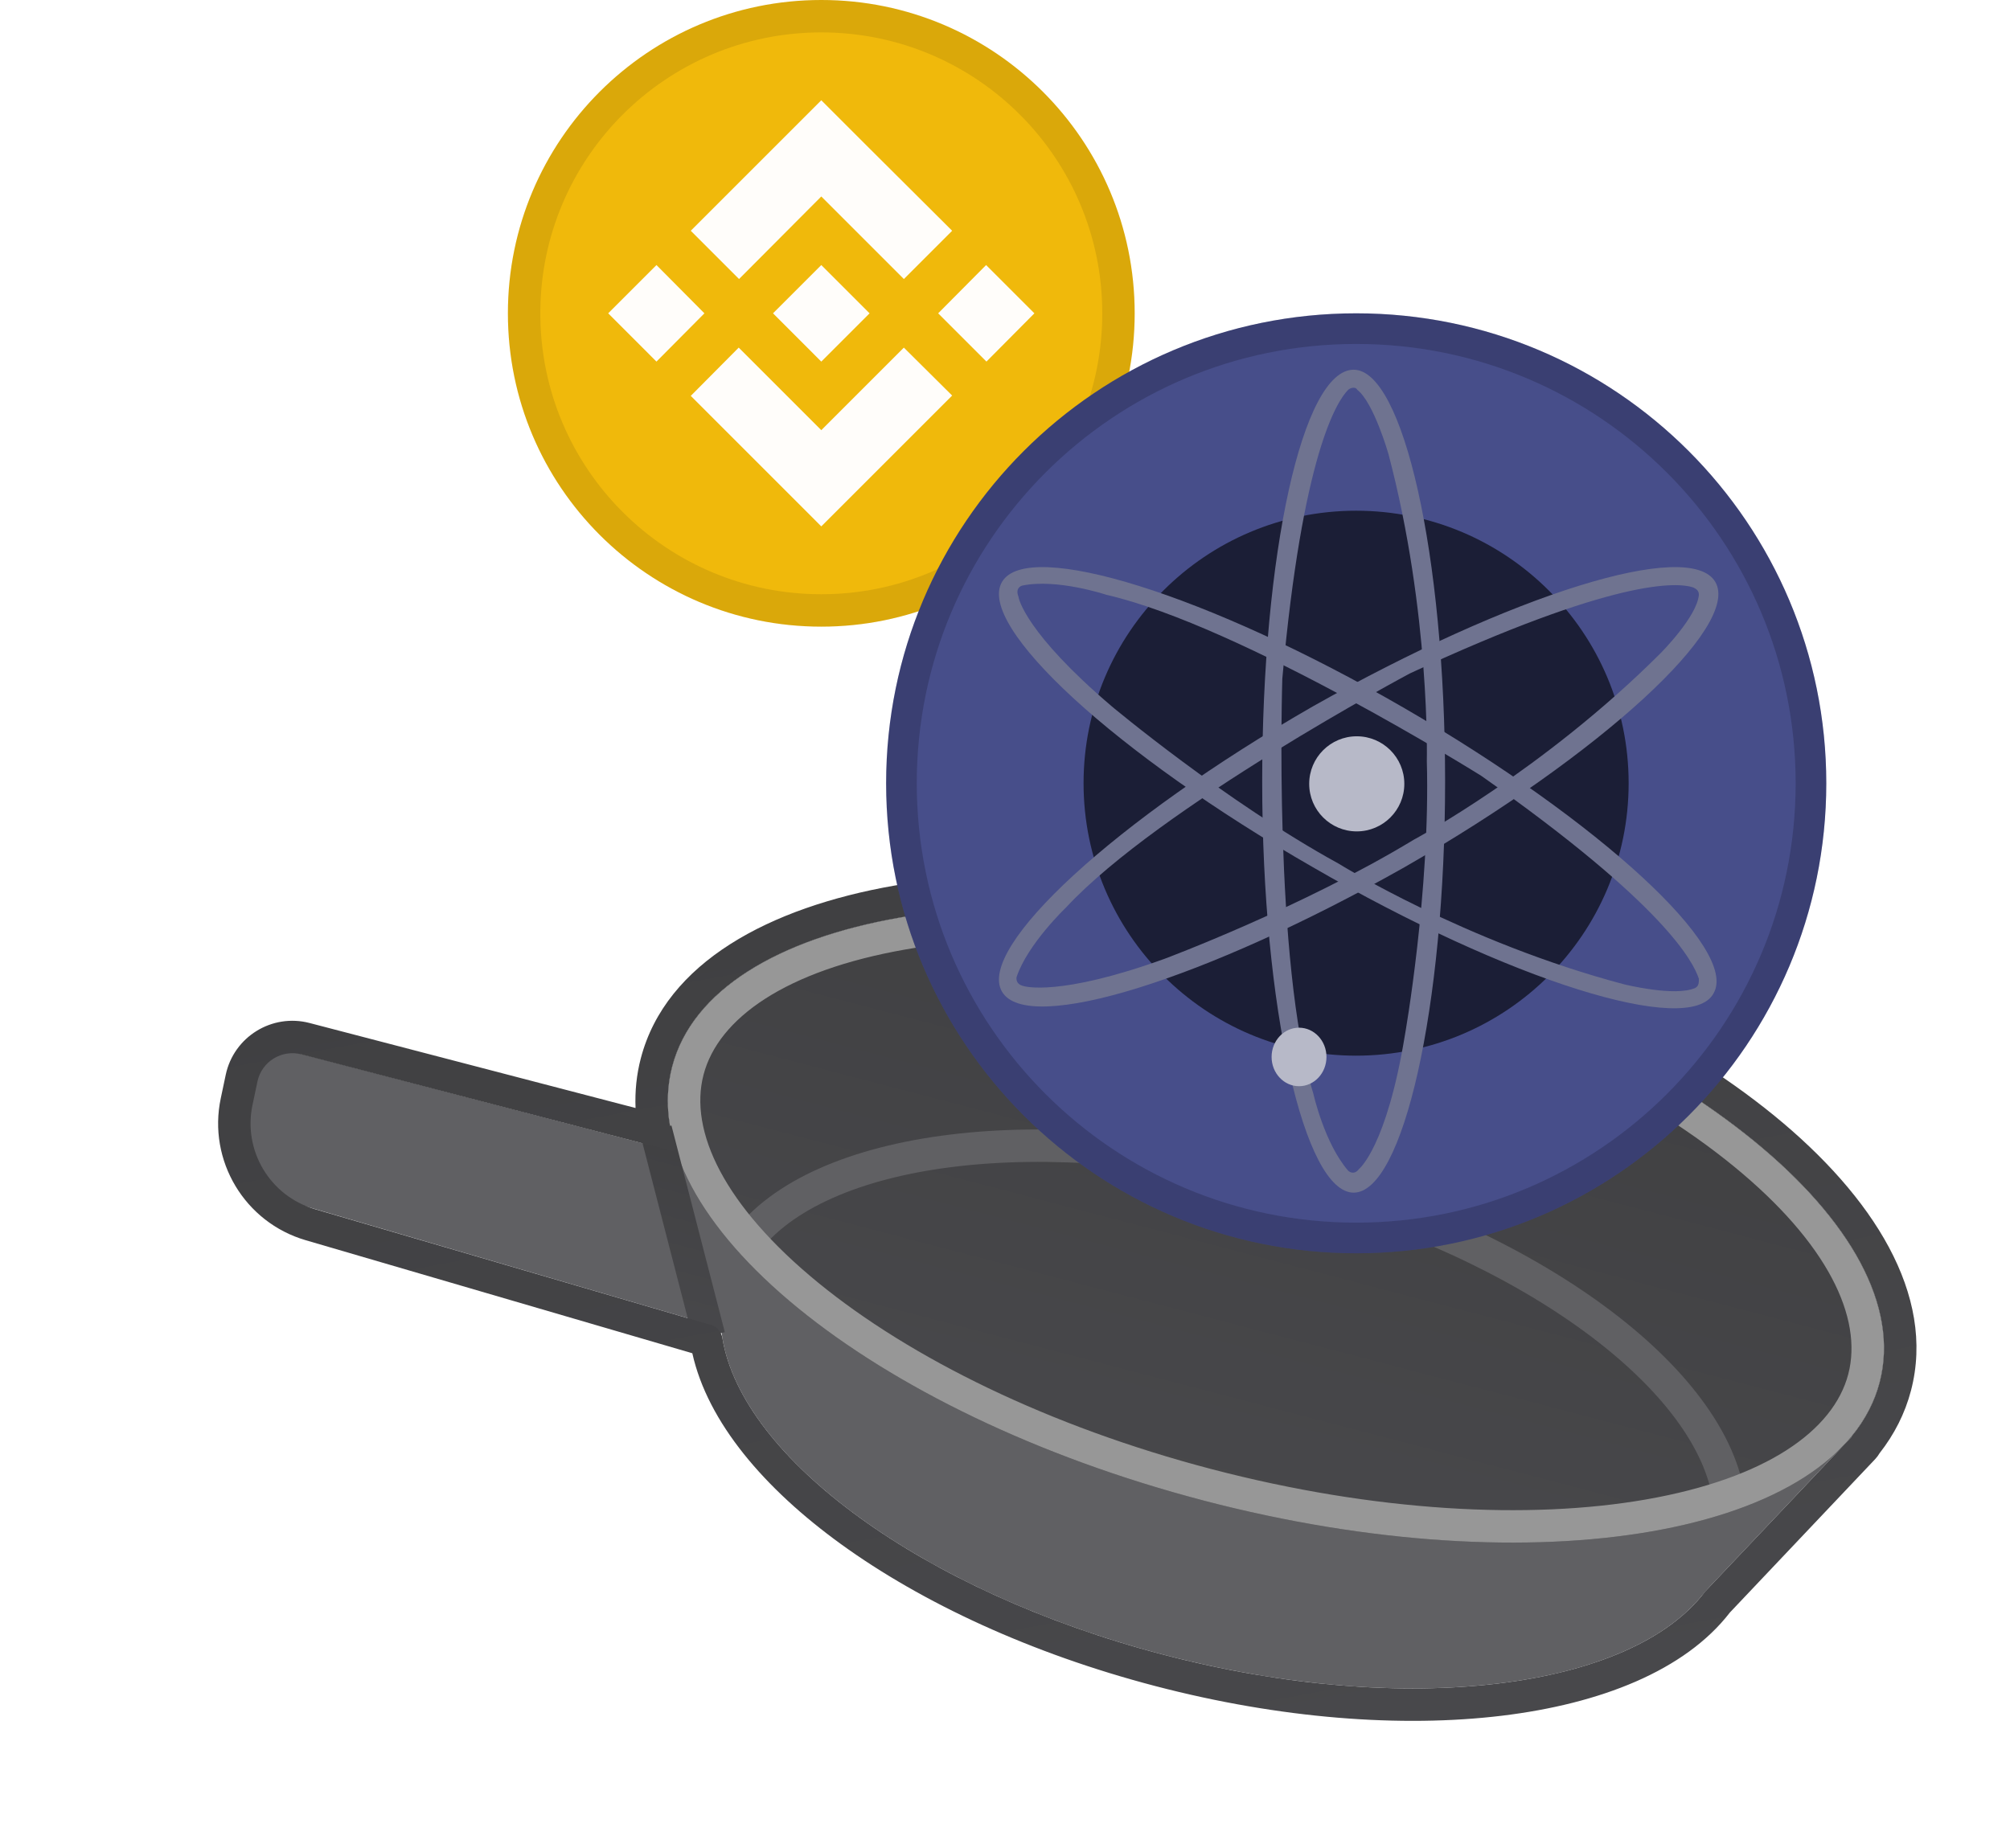
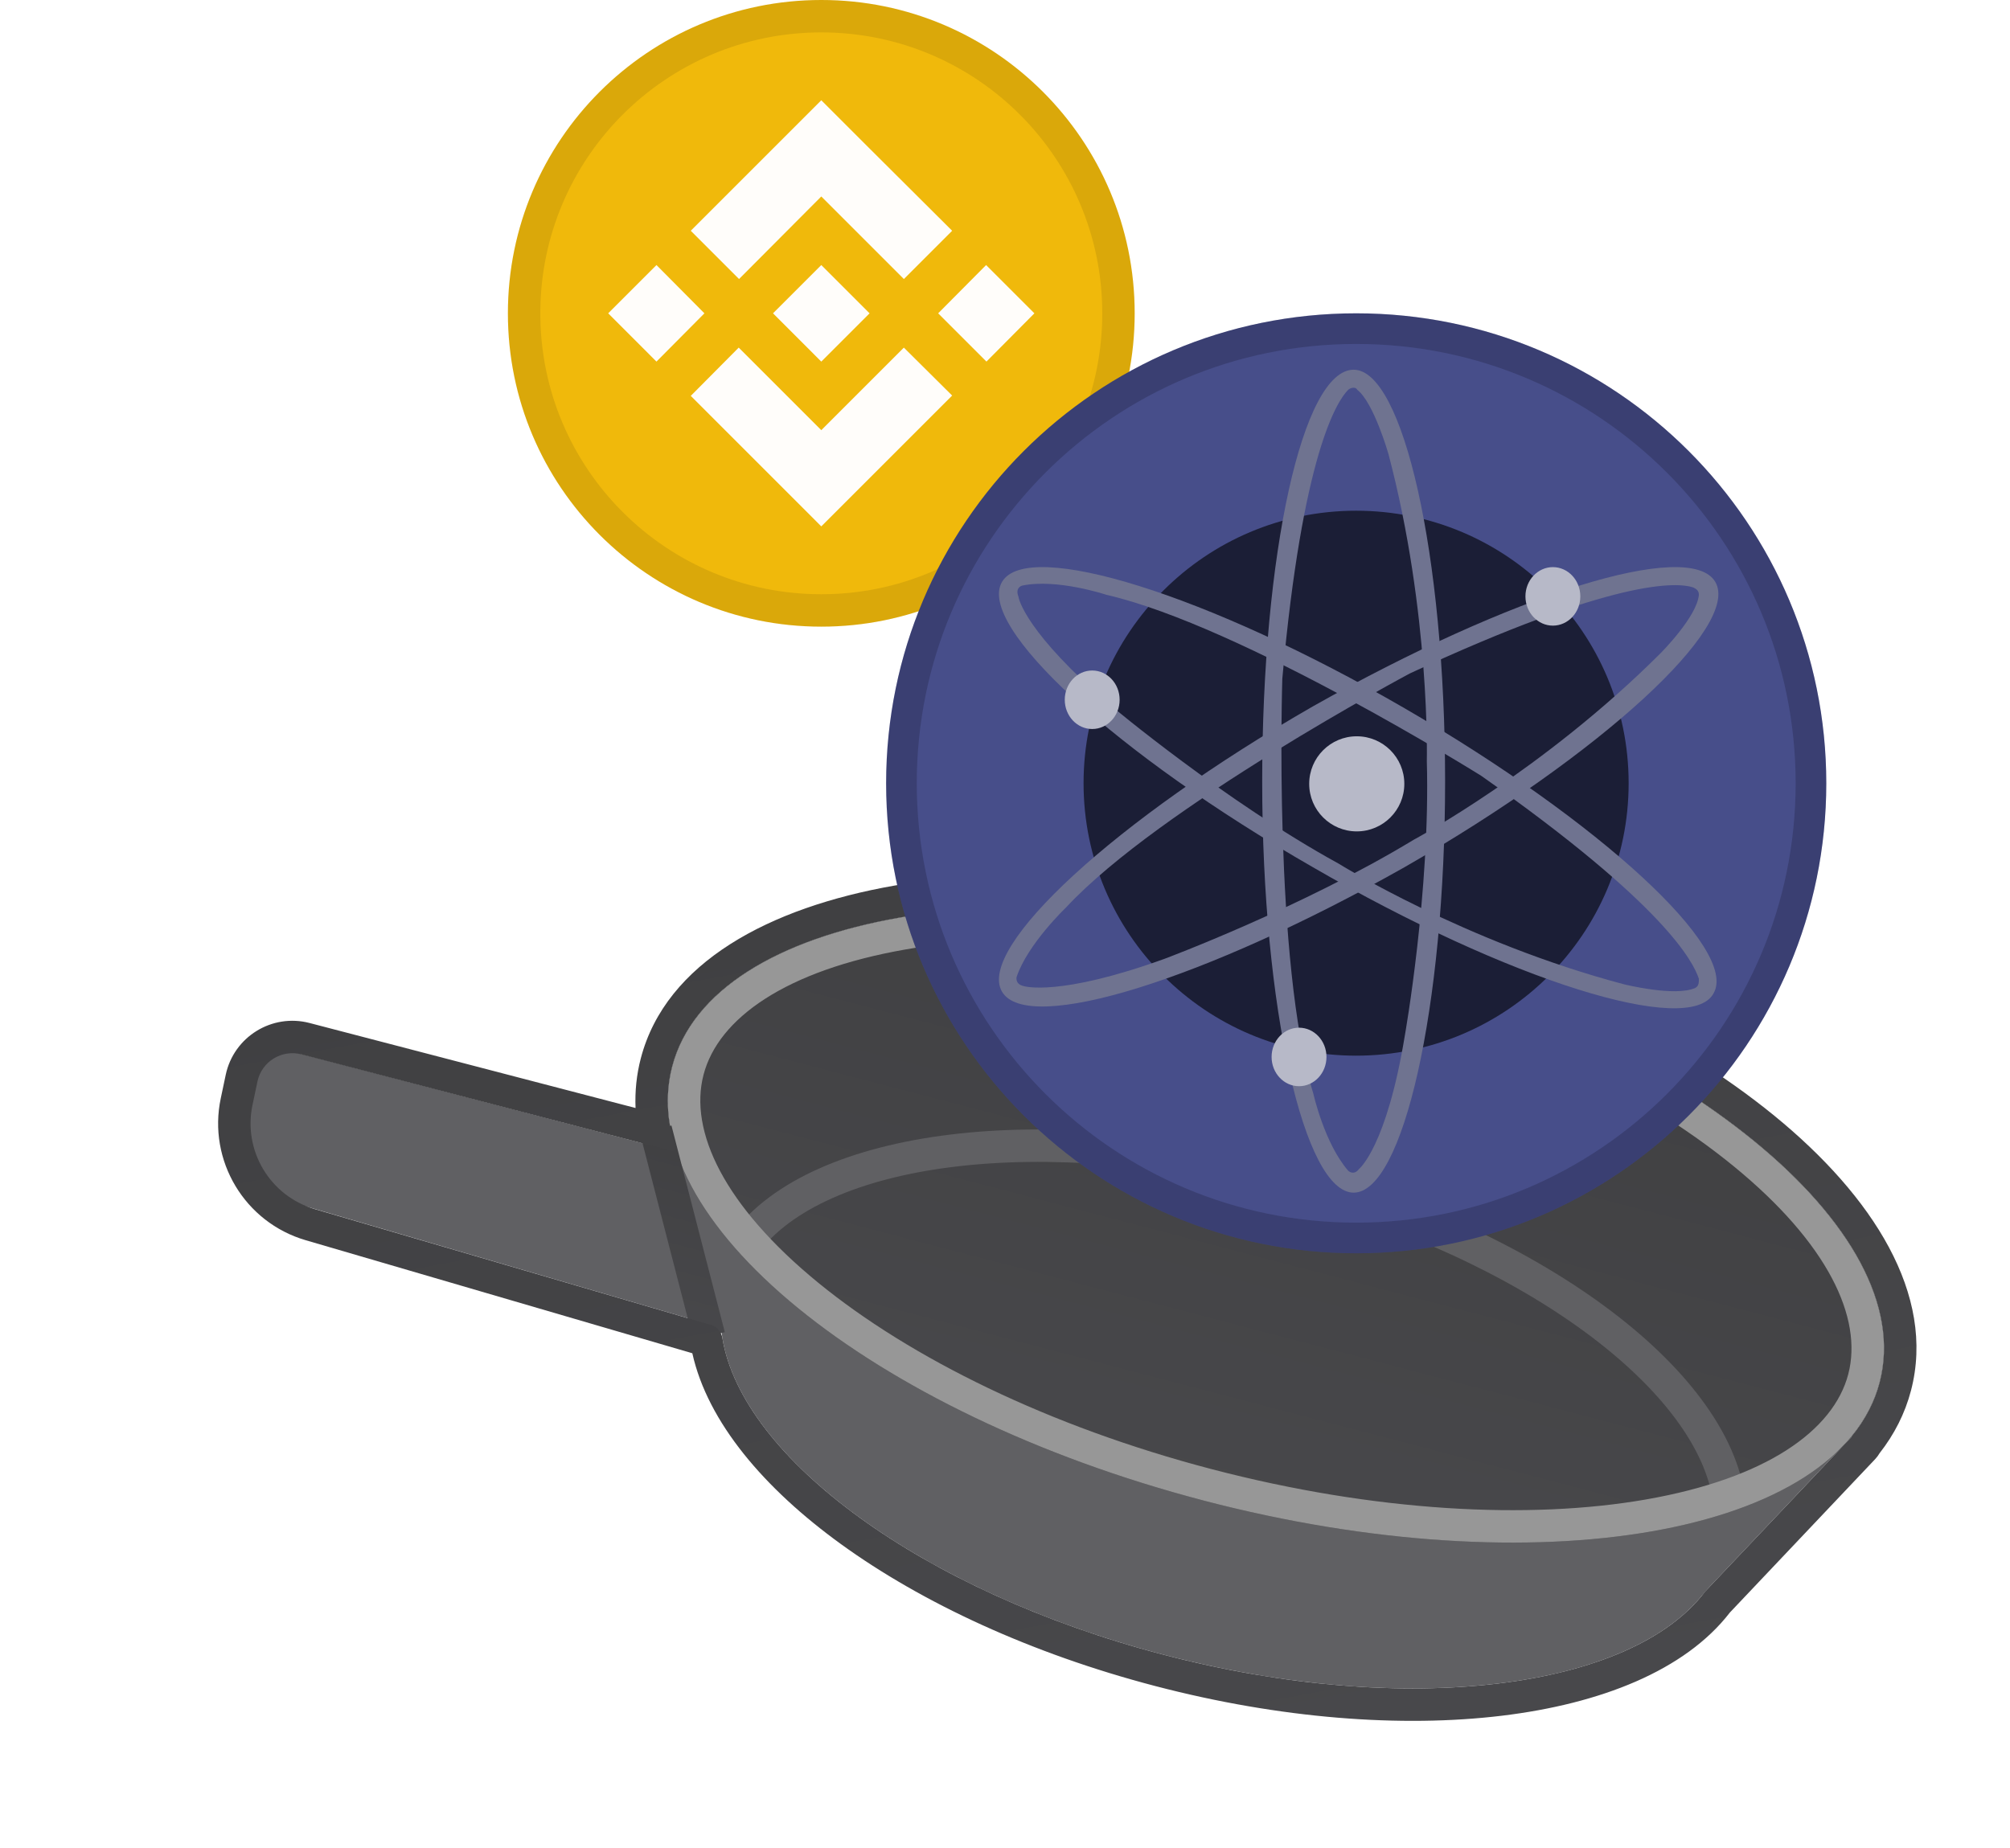
- <svg xmlns="http://www.w3.org/2000/svg" xmlns:ns1="https://www.w3.org/1999/xlink" width="186" height="171" fill="none">
+ <svg xmlns="http://www.w3.org/2000/svg" xmlns:xlink="http://www.w3.org/1999/xlink" width="186" height="171" fill="none">
  <g fill="#606063">
    <path d="M67.045 119.028c-3.178 12.144 15 27.421 40.602 34.121s48.934 2.287 52.112-9.858-15-27.421-40.602-34.122-48.934-2.286-52.112 9.859z" />
    <path d="M155.924 149.273l15.422-16.285-109.354-28.619 5.721 21.818 88.211 23.086z" />
    <path d="M68.934 108.293L27.073 97.338c-1.815-.475-3.66.654-4.063 2.486l-.468 2.129a8.26 8.26 0 0 0 5.746 9.7l41.812 12.239-1.166-15.599z" />
  </g>
  <path d="M62.203 98.71c-3.694 14.114 18.324 32.101 49.178 40.176s58.86 3.178 62.554-10.936-18.324-32.101-49.178-40.176-58.861-3.179-62.554 10.935z" fill="url(#A)" />
  <g fill-rule="evenodd">
    <path d="M146.673 123.286c7.098 5.22 11.246 10.866 11.865 15.871l2.978-.368c-.772-6.238-5.737-12.531-13.066-17.92-7.389-5.435-17.439-10.148-28.913-13.151s-22.544-3.817-31.649-2.699c-9.029 1.109-16.44 4.163-20.168 9.223l2.415 1.779c2.992-4.06 9.373-6.95 18.119-8.024 8.67-1.064 19.354-.299 30.523 2.624s20.859 7.49 27.896 12.665z" fill="#606063" />
    <path d="M75.734 118.739c-8.721-7.124-11.998-14.041-10.629-19.27s7.614-9.654 18.706-11.593c10.807-1.889 25.078-1.154 40.186 2.8s27.911 10.304 36.406 17.245c8.721 7.124 11.998 14.041 10.63 19.27s-7.614 9.653-18.707 11.593c-10.806 1.889-25.078 1.153-40.186-2.8s-27.91-10.304-36.406-17.245zm35.647 20.147c-30.854-8.075-52.872-26.062-49.178-40.176s31.7-19.01 62.554-10.935 52.872 26.062 49.178 40.176-31.7 19.01-62.554 10.936z" fill="#979797" />
    <path d="M64.167 124.049l-4.937-19.123 2.905-.75 4.937 19.123-2.905.75z" fill="url(#B)" />
    <path d="M62.469 106.189l-.128-.443-.202-.817-.142-.54c.022-.012.03-.019.028-.027l-.004-.025-.12-.794-.022-.191c-.072-.663-.096-1.321-.071-1.974.035-.903.166-1.793.395-2.668 3.694-14.114 31.7-19.01 62.555-10.936s52.872 26.062 49.178 40.176a12.4 12.4 0 0 1-.963 2.519 13.7 13.7 0 0 1-1.635 2.476l-.016.019c.011.02.014.025.015.029l-.611.651-12.932 13.655c-6.807 9.031-27.596 11.752-50.146 5.85-22.302-5.837-38.971-18.182-40.797-29.295-.093-.569-.484-1.054-1.037-1.215L29.127 111.91a8.26 8.26 0 0 1-5.762-9.635l.459-2.172c.39-1.845 2.242-2.99 4.066-2.514l34.249 8.931a.27.27 0 0 0 .331-.331zm-3.657-3.636c-.064-1.544.091-3.085.488-4.603 2.325-8.885 11.93-13.965 23.478-15.984 11.834-2.069 26.992-1.215 42.738 2.906s29.38 10.802 38.683 18.402c9.078 7.417 14.963 16.551 12.638 25.436-.557 2.129-1.552 4.064-2.901 5.789a3.08 3.08 0 0 1-.425.566l-13.429 14.181c-4.171 5.406-12.026 8.46-21.098 9.556-9.3 1.124-20.517.28-32.096-2.751-11.453-2.997-21.548-7.685-29.079-13.141-7.079-5.13-12.321-11.262-13.743-17.657l-35.782-10.464a11.26 11.26 0 0 1-7.855-13.134l.459-2.173c.744-3.519 4.277-5.704 7.758-4.796l30.165 7.867z" fill="url(#C)" />
  </g>
  <circle cx="76" cy="29" r="29" fill="#f0b90b" />
  <path d="M65.185 29l-4.437 4.468L56.28 29l4.468-4.468L65.185 29zM76 18.185l7.642 7.642 4.468-4.468-7.641-7.611L76 9.28 63.921 21.358l4.468 4.468L76 18.185zm15.252 6.347L86.815 29l4.468 4.468L95.72 29l-4.468-4.468zM76 39.815l-7.641-7.642-4.437 4.468L76 48.72l12.109-12.109-4.468-4.437L76 39.815zm0-6.347L80.468 29 76 24.532 71.532 29 76 33.468z" fill="#fffdfa" />
  <circle cx="76" cy="29" r="27.5" stroke="#191326" stroke-width="3" style="mix-blend-mode:multiply" opacity=".1" />
  <path d="M125.5 116c24.024 0 43.5-19.476 43.5-43.5S149.524 29 125.5 29 82 48.476 82 72.5s19.476 43.5 43.5 43.5z" fill="#474e8a" />
  <path d="M125.49 97.71c13.928 0 25.22-11.291 25.22-25.22s-11.292-25.22-25.22-25.22-25.22 11.291-25.22 25.22 11.291 25.22 25.22 25.22z" fill="#1b1e36" />
  <g fill="#6f7390">
    <path d="M125.263 34.22c-4.739 0-8.463 17.095-8.463 38.084s3.893 38.084 8.463 38.084 8.463-17.096 8.463-38.084-3.893-38.084-8.463-38.084zm.508 73.967c-.508.677-1.016.169-1.016.169-2.2-2.538-3.216-7.109-3.216-7.109-3.723-12.186-2.877-38.422-2.877-38.422 1.862-20.819 5.078-25.728 6.093-26.743.17-.169.677-.338.847 0 1.523 1.185 2.877 5.924 2.877 5.924 3.893 14.726 3.555 28.436 3.555 28.436.338 12.018-2.032 25.389-2.032 25.389-1.692 10.325-4.231 12.356-4.231 12.356z" />
    <path d="M158.733 53.867c-2.37-4.062-18.957 1.185-37.237 11.51-18.281 10.494-31.144 22.342-28.775 26.405s18.957-1.185 37.238-11.51c18.28-10.494 31.143-22.342 28.774-26.405zM94.752 91.274c-.846-.169-.677-.846-.677-.846 1.016-3.047 4.57-6.432 4.57-6.432 8.633-9.309 31.821-21.665 31.821-21.665 18.958-8.802 24.712-8.463 26.236-7.955.338.169.508.338.508.677-.17 2.031-3.555 5.416-3.555 5.416-10.833 10.833-22.85 17.265-22.85 17.265-10.325 6.263-23.02 11.002-23.02 11.002-9.817 3.554-13.033 2.539-13.033 2.539z" />
    <path d="M158.564 91.949c2.369-4.062-10.495-15.91-28.605-26.405S95.091 49.803 92.721 53.865s10.494 15.91 28.775 26.405c18.11 10.494 34.867 15.741 37.068 11.679zm-64.319-36.73c-.339-.846.338-1.016.338-1.016 3.216-.677 7.786.846 7.786.846 12.525 2.878 34.699 16.757 34.699 16.757 17.095 12.017 19.634 17.265 20.142 18.788 0 .338 0 .677-.339.846-1.862.846-6.601-.339-6.601-.339-14.726-3.893-26.405-11.171-26.405-11.171-10.494-5.755-20.988-14.556-20.988-14.556-7.955-6.77-8.632-9.986-8.632-10.156z" />
  </g>
  <g fill="#b7b9c8">
    <path d="M125.551 76.951a4.4 4.4 0 0 0 0-8.802 4.4 4.4 0 1 0 0 8.802z" />
-     <use ns1:href="#D" />
-     <use ns1:href="#D" x="-42.63" y="9.569" />
+     <use xlink:href="#D" />
+     <use xlink:href="#D" x="-42.63" y="9.569" />
    <path d="M120.209 100.536c1.402 0 2.539-1.212 2.539-2.708s-1.137-2.708-2.539-2.708-2.539 1.213-2.539 2.708 1.137 2.708 2.539 2.708z" />
  </g>
  <circle cx="125.5" cy="72.5" r="42.082" stroke="#191326" stroke-width="2.837" style="mix-blend-mode:multiply" opacity=".2" />
  <defs>
    <linearGradient id="A" x1="124.757" y1="87.774" x2="111.381" y2="138.886" gradientUnits="userSpaceOnUse">
      <stop stop-color="#404042" />
      <stop offset="1" stop-color="#48484b" />
    </linearGradient>
    <linearGradient id="B" x1="65.567" y1="105.096" x2="60.735" y2="123.129" gradientUnits="userSpaceOnUse">
      <stop stop-color="#404042" />
      <stop offset="1" stop-color="#48484b" />
    </linearGradient>
    <linearGradient id="C" x1="92.495" y1="80.169" x2="108.09" y2="164.62" gradientUnits="userSpaceOnUse">
      <stop stop-color="#404042" />
      <stop offset="1" stop-color="#48484b" />
    </linearGradient>
    <path id="D" d="M143.699 57.907c1.402 0 2.539-1.212 2.539-2.708s-1.137-2.708-2.539-2.708-2.539 1.212-2.539 2.708 1.137 2.708 2.539 2.708z" />
  </defs>
</svg>
